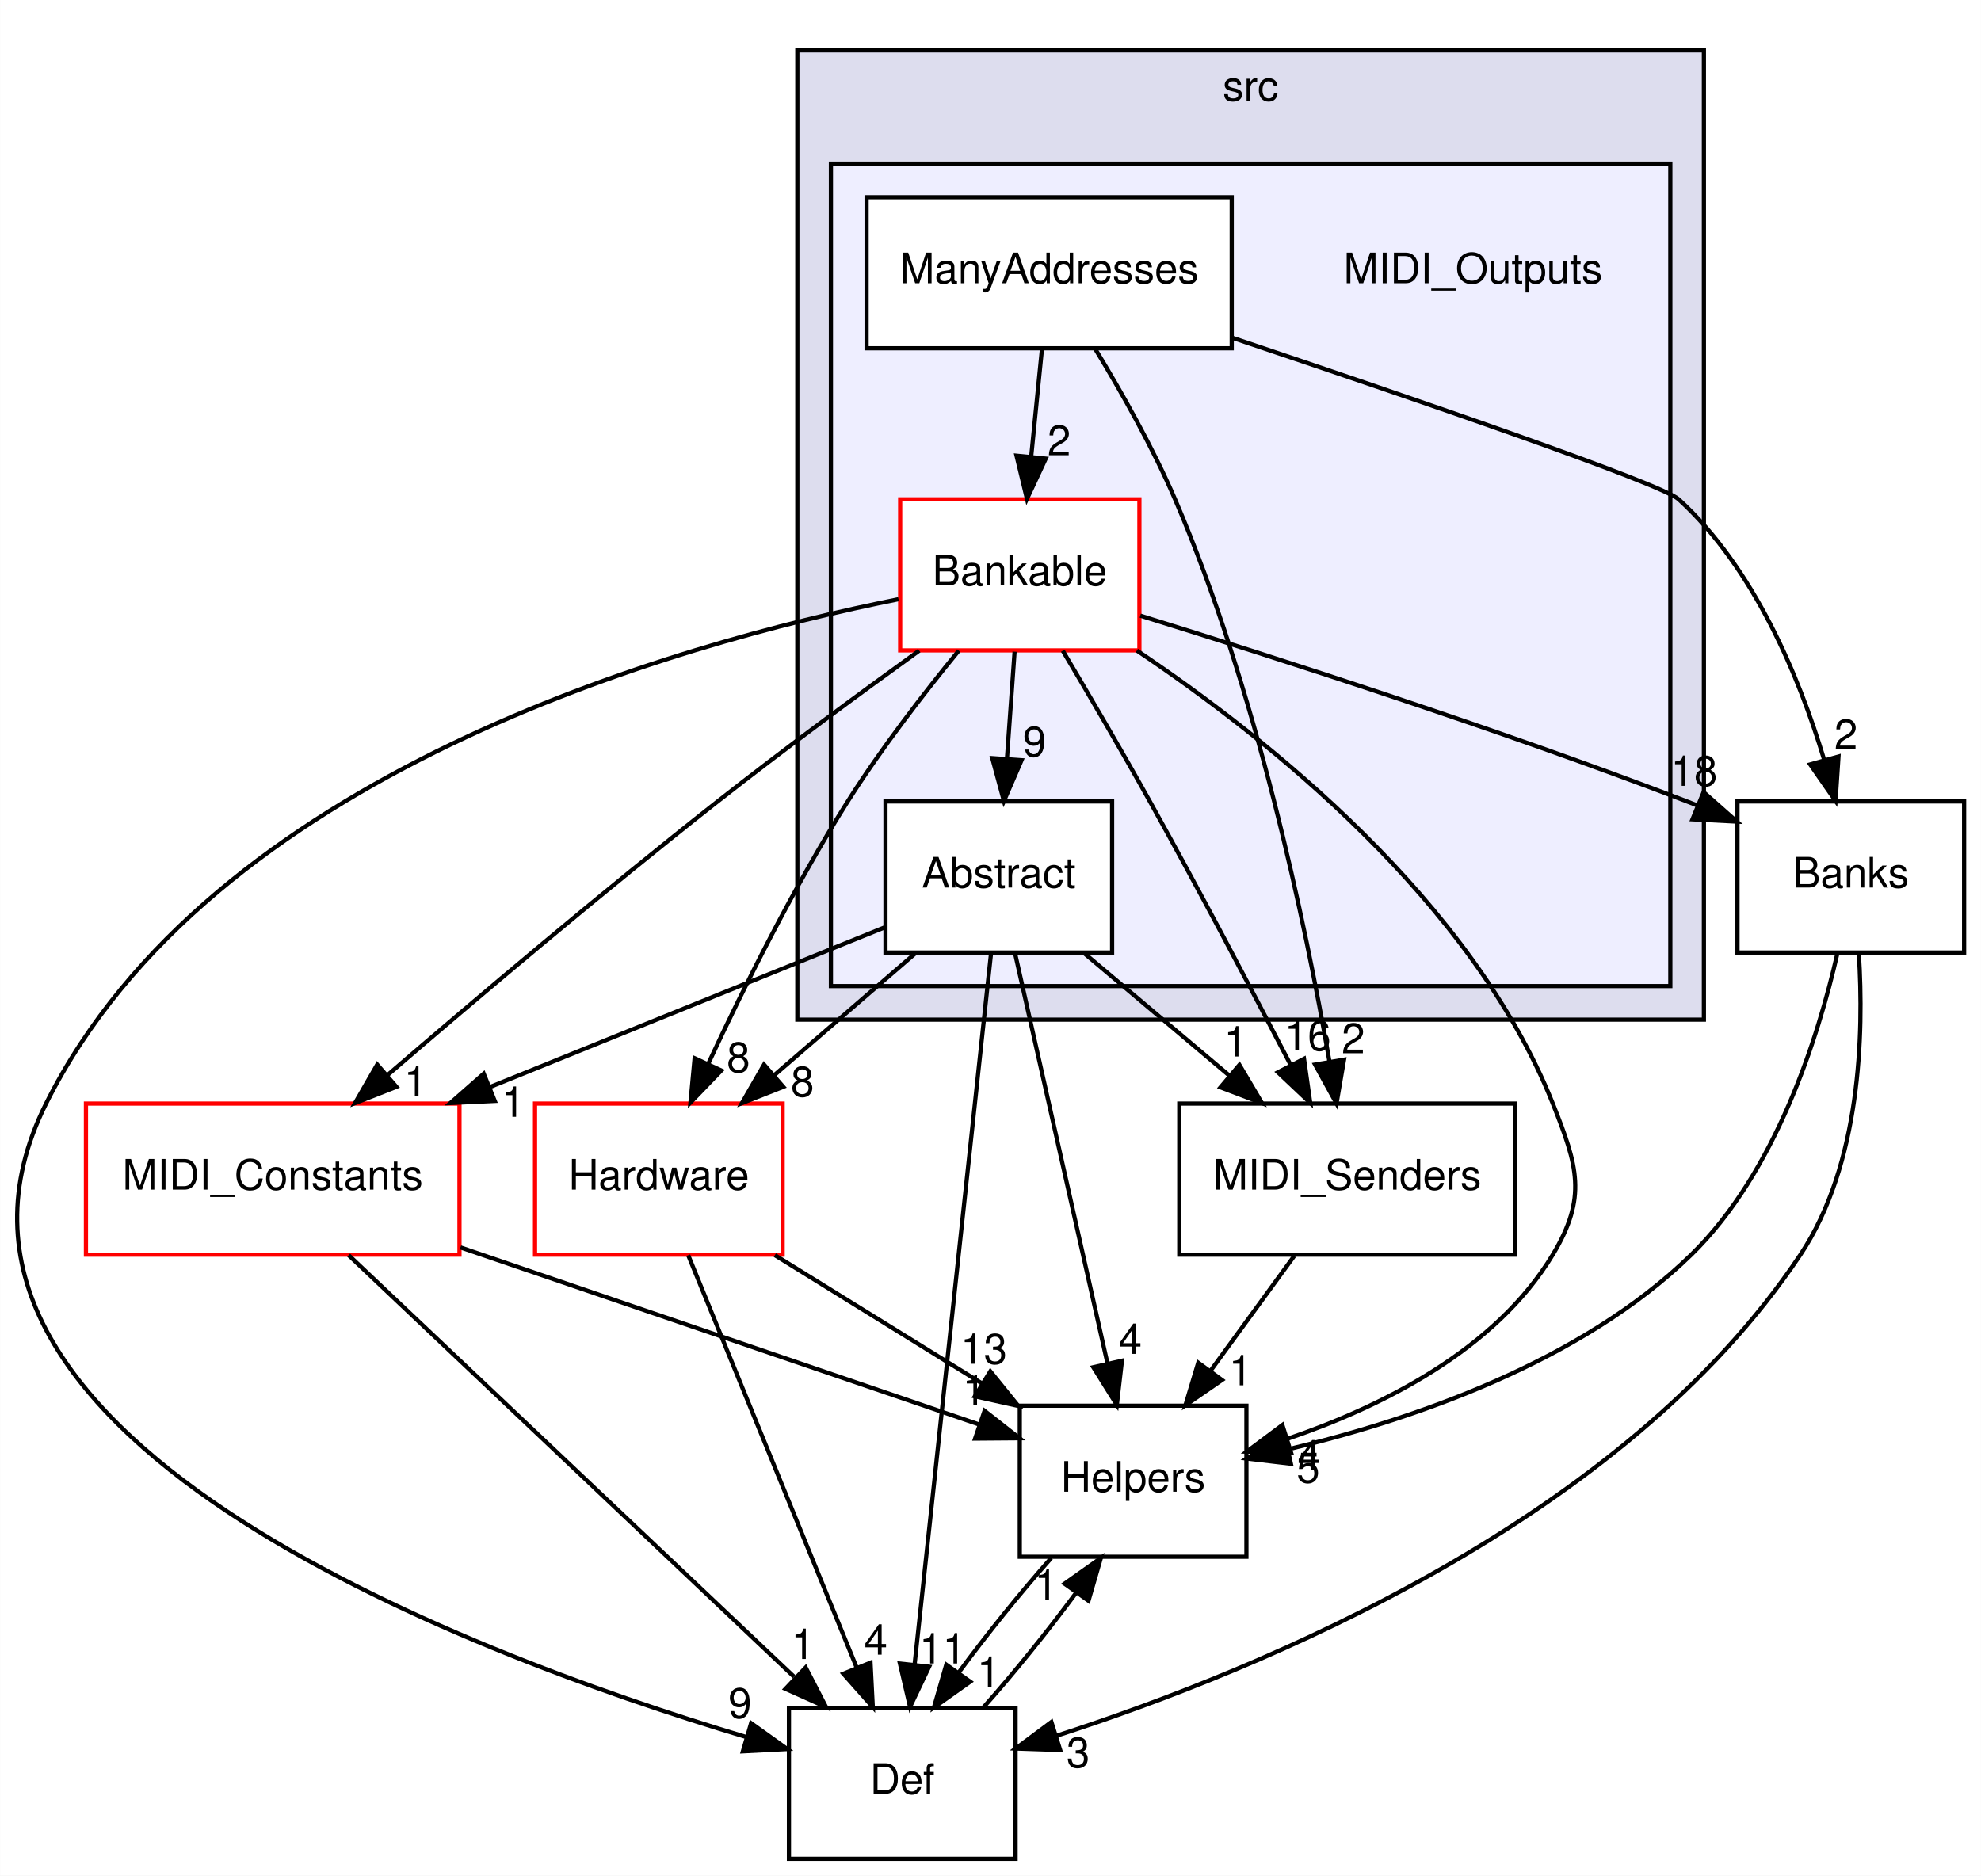
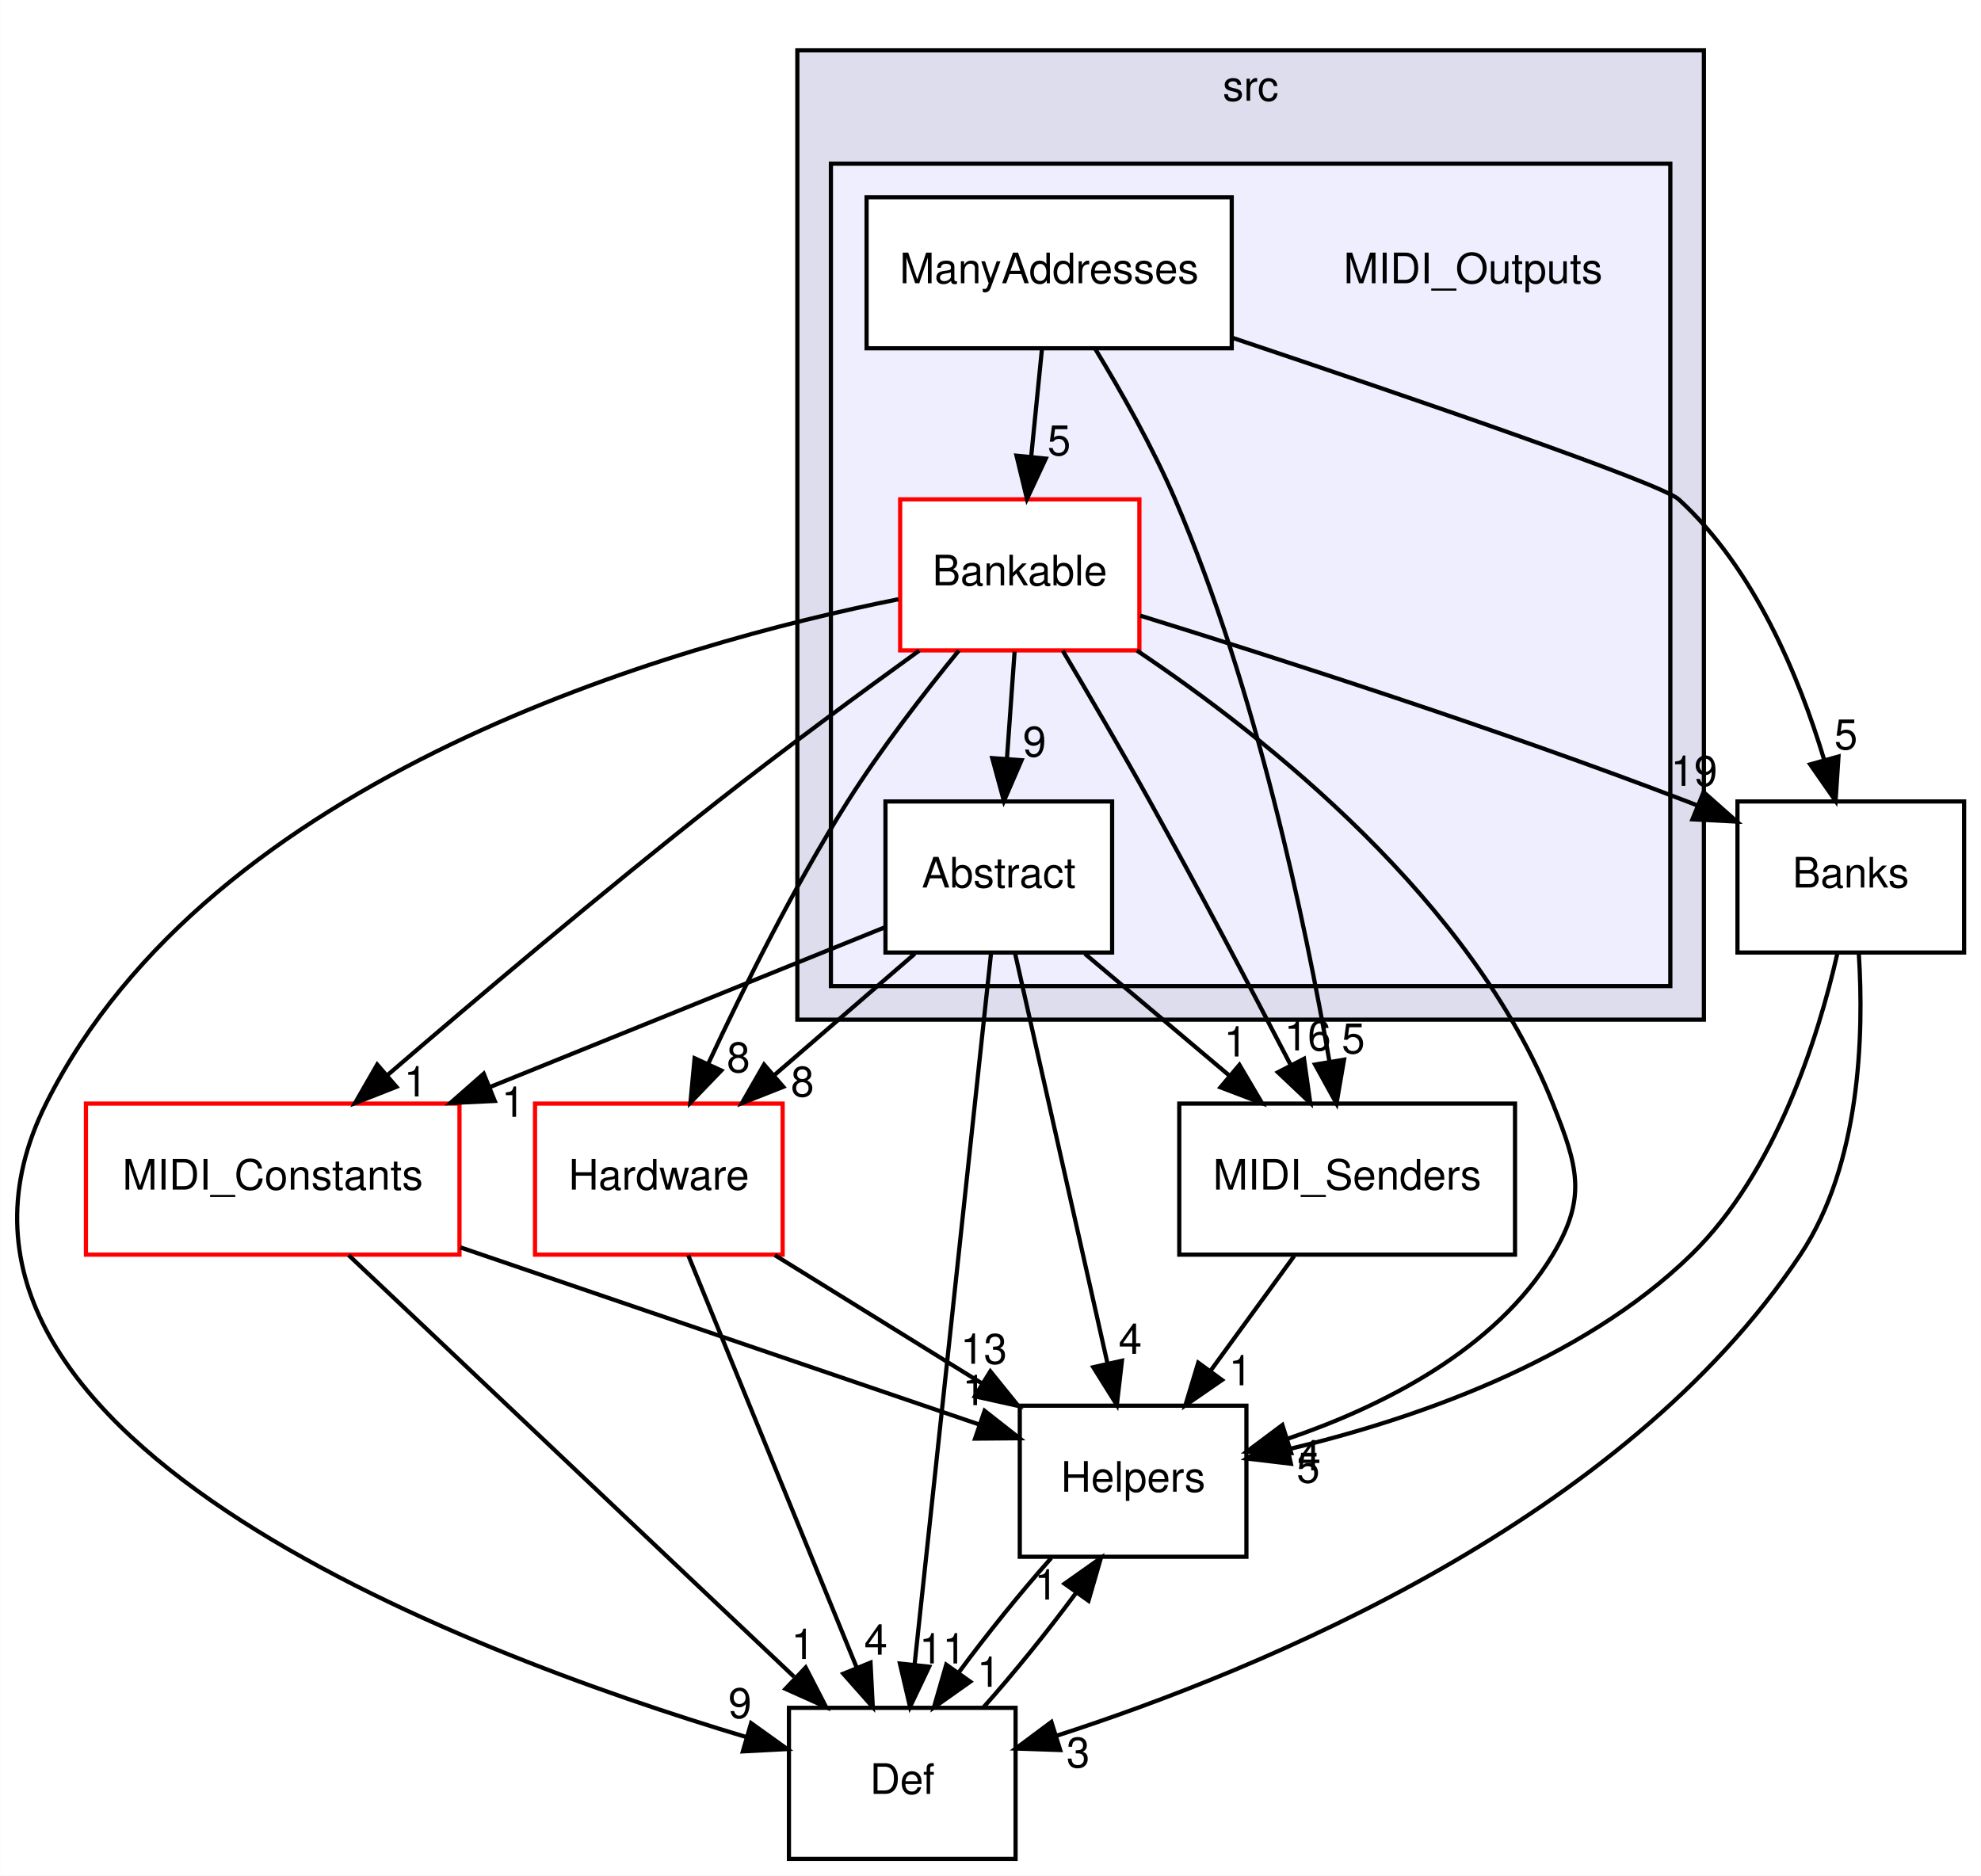
<svg xmlns="http://www.w3.org/2000/svg" xmlns:xlink="http://www.w3.org/1999/xlink" width="472pt" height="447pt" viewBox="0.00 0.00 471.96 447.00">
  <g id="graph0" class="graph" transform="scale(1 1) rotate(0) translate(4 443)">
    <polygon fill="white" stroke="none" points="-4,4 -4,-443 467.956,-443 467.956,4 -4,4" />
    <g id="clust1" class="cluster">
      <g id="a_clust1">
        <a xlink:href="dir_68267d1309a1af8e8297ef4c3efbcdba.html" target="_top" xlink:title="src">
          <polygon fill="#ddddee" stroke="black" points="185.956,-200 185.956,-431 401.956,-431 401.956,-200 185.956,-200" />
          <text text-anchor="middle" x="293.956" y="-419" font-family="Helvetica,sans-Serif" font-size="10.00">src</text>
        </a>
      </g>
    </g>
    <g id="clust2" class="cluster">
      <g id="a_clust2">
        <a xlink:href="dir_2203ff04ab105d4802e644d41d784e20.html" target="_top">
          <polygon fill="#eeeeff" stroke="black" points="193.956,-208 193.956,-404 393.956,-404 393.956,-208 193.956,-208" />
        </a>
      </g>
    </g>
    <g id="node1" class="node">
      <text text-anchor="middle" x="346.956" y="-375.5" font-family="Helvetica,sans-Serif" font-size="10.00">MIDI_Outputs</text>
    </g>
    <g id="node2" class="node">
      <g id="a_node2">
        <a xlink:href="dir_4c1305a51ad6ea1ac7063bb4084ac14b.html" target="_top" xlink:title="Abstract">
          <polygon fill="white" stroke="black" points="260.956,-252 206.956,-252 206.956,-216 260.956,-216 260.956,-252" />
          <text text-anchor="middle" x="233.956" y="-231.5" font-family="Helvetica,sans-Serif" font-size="10.00">Abstract</text>
        </a>
      </g>
    </g>
    <g id="node5" class="node">
      <g id="a_node5">
        <a xlink:href="dir_bba0a06b7c5bf1521d83c5188eb207fb.html" target="_top" xlink:title="Helpers">
          <polygon fill="none" stroke="black" points="292.956,-108 238.956,-108 238.956,-72 292.956,-72 292.956,-108" />
          <text text-anchor="middle" x="265.956" y="-87.5" font-family="Helvetica,sans-Serif" font-size="10.00">Helpers</text>
        </a>
      </g>
    </g>
    <g id="edge4" class="edge">
      <path fill="none" stroke="black" d="M237.816,-215.871C243.294,-191.564 253.377,-146.819 259.869,-118.013" />
      <polygon fill="black" stroke="black" points="263.299,-118.714 262.083,-108.189 256.47,-117.175 263.299,-118.714" />
      <g id="a_edge4-headlabel">
-         <a xlink:href="dir_000026_000003.html" target="_top" xlink:title="4">
+         <a xlink:href="dir_000025_000003.html" target="_top" xlink:title="4">
          <text text-anchor="middle" x="265.278" y="-120.345" font-family="Helvetica,sans-Serif" font-size="10.00">4</text>
        </a>
      </g>
    </g>
    <g id="node6" class="node">
      <g id="a_node6">
        <a xlink:href="dir_f5601f71f9b8dfdd9adc4acfaf93276a.html" target="_top" xlink:title="MIDI_Senders">
          <polygon fill="none" stroke="black" points="356.956,-180 276.956,-180 276.956,-144 356.956,-144 356.956,-180" />
          <text text-anchor="middle" x="316.956" y="-159.5" font-family="Helvetica,sans-Serif" font-size="10.00">MIDI_Senders</text>
        </a>
      </g>
    </g>
    <g id="edge5" class="edge">
      <path fill="none" stroke="black" d="M254.473,-215.697C264.826,-206.965 277.543,-196.24 288.795,-186.75" />
      <polygon fill="black" stroke="black" points="291.288,-189.227 296.675,-180.104 286.775,-183.876 291.288,-189.227" />
      <g id="a_edge5-headlabel">
-         <a xlink:href="dir_000026_000017.html" target="_top" xlink:title="1">
+         <a xlink:href="dir_000025_000017.html" target="_top" xlink:title="1">
          <text text-anchor="middle" x="290.37" y="-191.215" font-family="Helvetica,sans-Serif" font-size="10.00">1</text>
        </a>
      </g>
    </g>
    <g id="node7" class="node">
      <g id="a_node7">
        <a xlink:href="dir_c90f87021e89d05236fc514cb49c4dcf.html" target="_top" xlink:title="Def">
          <polygon fill="none" stroke="black" points="237.956,-36 183.956,-36 183.956,-0 237.956,-0 237.956,-36" />
          <text text-anchor="middle" x="210.956" y="-15.5" font-family="Helvetica,sans-Serif" font-size="10.00">Def</text>
        </a>
      </g>
    </g>
    <g id="edge6" class="edge">
      <path fill="none" stroke="black" d="M232.113,-215.849C228.135,-178.832 218.714,-91.181 213.9,-46.386" />
      <polygon fill="black" stroke="black" points="217.357,-45.801 212.808,-36.233 210.397,-46.549 217.357,-45.801" />
      <g id="a_edge6-headlabel">
-         <a xlink:href="dir_000026_000014.html" target="_top" xlink:title="11">
+         <a xlink:href="dir_000025_000014.html" target="_top" xlink:title="11">
          <text text-anchor="middle" x="220.564" y="-46.572" font-family="Helvetica,sans-Serif" font-size="10.00">11</text>
        </a>
      </g>
    </g>
    <g id="node8" class="node">
      <g id="a_node8">
        <a xlink:href="dir_d1912c7983f599f589f0119eae45b817.html" target="_top" xlink:title="MIDI_Constants">
          <polygon fill="white" stroke="red" points="105.456,-180 16.456,-180 16.456,-144 105.456,-144 105.456,-180" />
          <text text-anchor="middle" x="60.956" y="-159.5" font-family="Helvetica,sans-Serif" font-size="10.00">MIDI_Constants</text>
        </a>
      </g>
    </g>
    <g id="edge7" class="edge">
      <path fill="none" stroke="black" d="M206.925,-222.062C181.777,-211.887 143.632,-196.453 112.642,-183.913" />
      <polygon fill="black" stroke="black" points="113.86,-180.63 103.277,-180.124 111.234,-187.119 113.86,-180.63" />
      <g id="a_edge7-headlabel">
-         <a xlink:href="dir_000026_000015.html" target="_top" xlink:title="1">
+         <a xlink:href="dir_000025_000015.html" target="_top" xlink:title="1">
          <text text-anchor="middle" x="118.257" y="-176.847" font-family="Helvetica,sans-Serif" font-size="10.00">1</text>
        </a>
      </g>
    </g>
    <g id="node9" class="node">
      <g id="a_node9">
        <a xlink:href="dir_392e5fed41b2de721750e308647dcb9c.html" target="_top" xlink:title="Hardware">
          <polygon fill="white" stroke="red" points="182.456,-180 123.456,-180 123.456,-144 182.456,-144 182.456,-180" />
          <text text-anchor="middle" x="152.956" y="-159.5" font-family="Helvetica,sans-Serif" font-size="10.00">Hardware</text>
        </a>
      </g>
    </g>
    <g id="edge8" class="edge">
      <path fill="none" stroke="black" d="M213.934,-215.697C203.831,-206.965 191.42,-196.24 180.439,-186.75" />
      <polygon fill="black" stroke="black" points="182.603,-183.995 172.749,-180.104 178.026,-189.291 182.603,-183.995" />
      <g id="a_edge8-headlabel">
-         <a xlink:href="dir_000026_000001.html" target="_top" xlink:title="8">
+         <a xlink:href="dir_000025_000001.html" target="_top" xlink:title="8">
          <text text-anchor="middle" x="187.179" y="-181.697" font-family="Helvetica,sans-Serif" font-size="10.00">8</text>
        </a>
      </g>
    </g>
    <g id="node3" class="node">
      <g id="a_node3">
        <a xlink:href="dir_44ddf4232b360beb1a0694523e04aed4.html" target="_top" xlink:title="Bankable">
          <polygon fill="white" stroke="red" points="267.456,-324 210.456,-324 210.456,-288 267.456,-288 267.456,-324" />
          <text text-anchor="middle" x="238.956" y="-303.5" font-family="Helvetica,sans-Serif" font-size="10.00">Bankable</text>
        </a>
      </g>
    </g>
    <g id="edge11" class="edge">
      <path fill="none" stroke="black" d="M237.72,-287.697C237.169,-279.983 236.507,-270.712 235.893,-262.112" />
      <polygon fill="black" stroke="black" points="239.382,-261.83 235.178,-252.104 232.4,-262.328 239.382,-261.83" />
      <g id="a_edge11-headlabel">
-         <a xlink:href="dir_000012_000026.html" target="_top" xlink:title="9">
+         <a xlink:href="dir_000012_000025.html" target="_top" xlink:title="9">
          <text text-anchor="middle" x="242.47" y="-262.713" font-family="Helvetica,sans-Serif" font-size="10.00">9</text>
        </a>
      </g>
    </g>
    <g id="edge12" class="edge">
      <path fill="none" stroke="black" d="M266.853,-287.964C298.061,-267.037 346.755,-228.297 365.956,-180 371.868,-165.132 374.206,-157.709 365.956,-144 352.277,-121.269 325.21,-107.772 302.683,-100.092" />
      <polygon fill="black" stroke="black" points="303.627,-96.721 293.038,-97.054 301.524,-103.397 303.627,-96.721" />
      <g id="a_edge12-headlabel">
        <a xlink:href="dir_000012_000003.html" target="_top" xlink:title="4">
          <text text-anchor="middle" x="307.909" y="-92.593" font-family="Helvetica,sans-Serif" font-size="10.00">4</text>
        </a>
      </g>
    </g>
    <g id="edge13" class="edge">
      <path fill="none" stroke="black" d="M249.198,-287.922C255.332,-277.589 263.221,-264.111 269.956,-252 281.565,-231.127 294.176,-207.171 303.41,-189.375" />
      <polygon fill="black" stroke="black" points="306.68,-190.671 308.164,-180.18 300.462,-187.455 306.68,-190.671" />
      <g id="a_edge13-headlabel">
        <a xlink:href="dir_000012_000017.html" target="_top" xlink:title="16">
          <text text-anchor="middle" x="307.551" y="-192.668" font-family="Helvetica,sans-Serif" font-size="10.00">16</text>
        </a>
      </g>
    </g>
    <g id="edge14" class="edge">
      <path fill="none" stroke="black" d="M210.072,-300.201C157.099,-289.597 46.241,-258.57 6.956,-180 -32.18,-101.728 105.094,-49.641 173.926,-28.993" />
      <polygon fill="black" stroke="black" points="174.941,-32.343 183.556,-26.175 172.975,-25.624 174.941,-32.343" />
      <g id="a_edge14-headlabel">
        <a xlink:href="dir_000012_000014.html" target="_top" xlink:title="9">
          <text text-anchor="middle" x="172.288" y="-33.577" font-family="Helvetica,sans-Serif" font-size="10.00">9</text>
        </a>
      </g>
    </g>
    <g id="edge15" class="edge">
      <path fill="none" stroke="black" d="M214.998,-287.95C200.853,-277.74 182.694,-264.379 166.956,-252 139.658,-230.528 109.396,-204.932 88.218,-186.713" />
      <polygon fill="black" stroke="black" points="90.429,-183.998 80.571,-180.116 85.856,-189.298 90.429,-183.998" />
      <g id="a_edge15-headlabel">
        <a xlink:href="dir_000012_000015.html" target="_top" xlink:title="1">
          <text text-anchor="middle" x="95.005" y="-181.697" font-family="Helvetica,sans-Serif" font-size="10.00">1</text>
        </a>
      </g>
    </g>
    <g id="edge16" class="edge">
      <path fill="none" stroke="black" d="M224.42,-287.943C216.157,-277.84 205.907,-264.59 197.956,-252 185.241,-231.866 173.2,-207.679 164.779,-189.604" />
      <polygon fill="black" stroke="black" points="167.842,-187.886 160.492,-180.255 161.479,-190.804 167.842,-187.886" />
      <g id="a_edge16-headlabel">
        <a xlink:href="dir_000012_000001.html" target="_top" xlink:title="8">
          <text text-anchor="middle" x="171.921" y="-187.47" font-family="Helvetica,sans-Serif" font-size="10.00">8</text>
        </a>
      </g>
    </g>
    <g id="node10" class="node">
      <g id="a_node10">
        <a xlink:href="dir_96809ae32da64306a703eb7e36380126.html" target="_top" xlink:title="Banks">
          <polygon fill="none" stroke="black" points="463.956,-252 409.956,-252 409.956,-216 463.956,-216 463.956,-252" />
          <text text-anchor="middle" x="436.956" y="-231.5" font-family="Helvetica,sans-Serif" font-size="10.00">Banks</text>
        </a>
      </g>
    </g>
    <g id="edge17" class="edge">
      <path fill="none" stroke="black" d="M267.663,-296.281C299.716,-286.349 352.997,-269.253 397.956,-252 398.801,-251.676 399.654,-251.344 400.513,-251.005" />
      <polygon fill="black" stroke="black" points="401.879,-254.228 409.809,-247.202 399.229,-247.749 401.879,-254.228" />
      <g id="a_edge17-headlabel">
-         <a xlink:href="dir_000012_000007.html" target="_top" xlink:title="18">
-           <text text-anchor="middle" x="399.627" y="-255.717" font-family="Helvetica,sans-Serif" font-size="10.00">18</text>
+         <a xlink:href="dir_000012_000007.html" target="_top" xlink:title="19">
+           <text text-anchor="middle" x="399.627" y="-255.717" font-family="Helvetica,sans-Serif" font-size="10.00">19</text>
        </a>
      </g>
    </g>
    <g id="node4" class="node">
      <g id="a_node4">
        <a xlink:href="dir_747bc17fb300c5648fb2e0dea323e5fb.html" target="_top" xlink:title="ManyAddresses">
          <polygon fill="white" stroke="black" points="289.456,-396 202.456,-396 202.456,-360 289.456,-360 289.456,-396" />
          <text text-anchor="middle" x="245.956" y="-375.5" font-family="Helvetica,sans-Serif" font-size="10.00">ManyAddresses</text>
        </a>
      </g>
    </g>
    <g id="edge2" class="edge">
      <path fill="none" stroke="black" d="M244.226,-359.697C243.455,-351.983 242.528,-342.712 241.668,-334.112" />
      <polygon fill="black" stroke="black" points="245.145,-333.706 240.667,-324.104 238.179,-334.403 245.145,-333.706" />
      <g id="a_edge2-headlabel">
-         <a xlink:href="dir_000013_000012.html" target="_top" xlink:title="2">
-           <text text-anchor="middle" x="248.327" y="-334.501" font-family="Helvetica,sans-Serif" font-size="10.00">2</text>
+         <a xlink:href="dir_000013_000012.html" target="_top" xlink:title="5">
+           <text text-anchor="middle" x="248.327" y="-334.501" font-family="Helvetica,sans-Serif" font-size="10.00">5</text>
        </a>
      </g>
    </g>
    <g id="edge1" class="edge">
      <path fill="none" stroke="black" d="M256.949,-359.826C263.114,-349.685 270.614,-336.435 275.956,-324 295.291,-279 307.015,-222.863 312.718,-190.161" />
      <polygon fill="black" stroke="black" points="316.216,-190.461 314.423,-180.019 309.313,-189.3 316.216,-190.461" />
      <g id="a_edge1-headlabel">
-         <a xlink:href="dir_000013_000017.html" target="_top" xlink:title="2">
-           <text text-anchor="middle" x="318.42" y="-191.977" font-family="Helvetica,sans-Serif" font-size="10.00">2</text>
+         <a xlink:href="dir_000013_000017.html" target="_top" xlink:title="5">
+           <text text-anchor="middle" x="318.42" y="-191.977" font-family="Helvetica,sans-Serif" font-size="10.00">5</text>
        </a>
      </g>
    </g>
    <g id="edge3" class="edge">
      <path fill="none" stroke="black" d="M289.709,-362.467C332.489,-348.117 391.811,-327.78 395.956,-324 413.964,-307.579 424.656,-281.666 430.582,-262.027" />
      <polygon fill="black" stroke="black" points="434.025,-262.71 433.33,-252.138 427.28,-260.836 434.025,-262.71" />
      <g id="a_edge3-headlabel">
-         <a xlink:href="dir_000013_000007.html" target="_top" xlink:title="2">
-           <text text-anchor="middle" x="435.798" y="-264.434" font-family="Helvetica,sans-Serif" font-size="10.00">2</text>
+         <a xlink:href="dir_000013_000007.html" target="_top" xlink:title="5">
+           <text text-anchor="middle" x="435.798" y="-264.434" font-family="Helvetica,sans-Serif" font-size="10.00">5</text>
        </a>
      </g>
    </g>
    <g id="edge9" class="edge">
      <path fill="none" stroke="black" d="M246.445,-71.697C239.136,-63.474 231.085,-53.483 224.41,-44.421" />
      <polygon fill="black" stroke="black" points="227.146,-42.229 218.5,-36.104 221.44,-46.283 227.146,-42.229" />
      <g id="a_edge9-headlabel">
        <a xlink:href="dir_000003_000014.html" target="_top" xlink:title="1">
          <text text-anchor="middle" x="231.542" y="-41.014" font-family="Helvetica,sans-Serif" font-size="10.00">1</text>
        </a>
      </g>
    </g>
    <g id="edge10" class="edge">
      <path fill="none" stroke="black" d="M304.35,-143.697C298.359,-135.474 291.08,-125.483 284.477,-116.421" />
      <polygon fill="black" stroke="black" points="287.136,-114.126 278.418,-108.104 281.478,-118.248 287.136,-114.126" />
      <g id="a_edge10-headlabel">
        <a xlink:href="dir_000017_000003.html" target="_top" xlink:title="1">
          <text text-anchor="middle" x="291.547" y="-112.859" font-family="Helvetica,sans-Serif" font-size="10.00">1</text>
        </a>
      </g>
    </g>
    <g id="edge18" class="edge">
      <path fill="none" stroke="black" d="M230.29,-36.104C237.587,-44.298 245.643,-54.282 252.341,-63.359" />
      <polygon fill="black" stroke="black" points="249.626,-65.58 258.277,-71.697 255.328,-61.52 249.626,-65.58" />
      <g id="a_edge18-headlabel">
        <a xlink:href="dir_000014_000003.html" target="_top" xlink:title="1">
          <text text-anchor="middle" x="245.228" y="-61.799" font-family="Helvetica,sans-Serif" font-size="10.00">1</text>
        </a>
      </g>
    </g>
    <g id="edge19" class="edge">
      <path fill="none" stroke="black" d="M105.691,-145.725C142.684,-133.093 194.582,-115.372 229.189,-103.555" />
      <polygon fill="black" stroke="black" points="230.568,-106.782 238.9,-100.239 228.306,-100.158 230.568,-106.782" />
      <g id="a_edge19-headlabel">
        <a xlink:href="dir_000015_000003.html" target="_top" xlink:title="1">
          <text text-anchor="middle" x="228.084" y="-108.131" font-family="Helvetica,sans-Serif" font-size="10.00">1</text>
        </a>
      </g>
    </g>
    <g id="edge20" class="edge">
      <path fill="none" stroke="black" d="M79.05,-143.871C105.516,-118.817 154.916,-72.052 185.175,-43.406" />
      <polygon fill="black" stroke="black" points="187.943,-45.606 192.799,-36.189 183.13,-40.522 187.943,-45.606" />
      <g id="a_edge20-headlabel">
        <a xlink:href="dir_000015_000014.html" target="_top" xlink:title="1">
          <text text-anchor="middle" x="187.284" y="-47.639" font-family="Helvetica,sans-Serif" font-size="10.00">1</text>
        </a>
      </g>
    </g>
    <g id="edge21" class="edge">
      <path fill="none" stroke="black" d="M180.599,-143.876C195.484,-134.655 214.022,-123.172 230.015,-113.265" />
      <polygon fill="black" stroke="black" points="231.941,-116.189 238.599,-107.947 228.255,-110.238 231.941,-116.189" />
      <g id="a_edge21-headlabel">
        <a xlink:href="dir_000001_000003.html" target="_top" xlink:title="13">
          <text text-anchor="middle" x="230.38" y="-117.995" font-family="Helvetica,sans-Serif" font-size="10.00">13</text>
        </a>
      </g>
    </g>
    <g id="edge22" class="edge">
      <path fill="none" stroke="black" d="M159.953,-143.871C169.925,-119.457 188.318,-74.426 200.077,-45.635" />
      <polygon fill="black" stroke="black" points="203.394,-46.77 203.935,-36.189 196.914,-44.123 203.394,-46.77" />
      <g id="a_edge22-headlabel">
        <a xlink:href="dir_000001_000014.html" target="_top" xlink:title="4">
          <text text-anchor="middle" x="204.664" y="-48.672" font-family="Helvetica,sans-Serif" font-size="10.00">4</text>
        </a>
      </g>
    </g>
    <g id="edge23" class="edge">
      <path fill="none" stroke="black" d="M433.733,-215.669C429.209,-195.883 419.156,-163.714 398.956,-144 372.622,-118.298 332.266,-104.598 302.914,-97.614" />
      <polygon fill="black" stroke="black" points="303.553,-94.171 293.031,-95.415 302.032,-101.004 303.553,-94.171" />
      <g id="a_edge23-headlabel">
        <a xlink:href="dir_000007_000003.html" target="_top" xlink:title="5">
          <text text-anchor="middle" x="307.678" y="-89.68" font-family="Helvetica,sans-Serif" font-size="10.00">5</text>
        </a>
      </g>
    </g>
    <g id="edge24" class="edge">
      <path fill="none" stroke="black" d="M438.87,-215.721C440.09,-196.567 439.304,-165.54 424.956,-144 382.78,-80.682 296.775,-45.199 247.606,-29.305" />
      <polygon fill="black" stroke="black" points="248.584,-25.944 237.995,-26.297 246.492,-32.624 248.584,-25.944" />
      <g id="a_edge24-headlabel">
        <a xlink:href="dir_000007_000014.html" target="_top" xlink:title="3">
          <text text-anchor="middle" x="252.862" y="-21.808" font-family="Helvetica,sans-Serif" font-size="10.00">3</text>
        </a>
      </g>
    </g>
  </g>
</svg>
